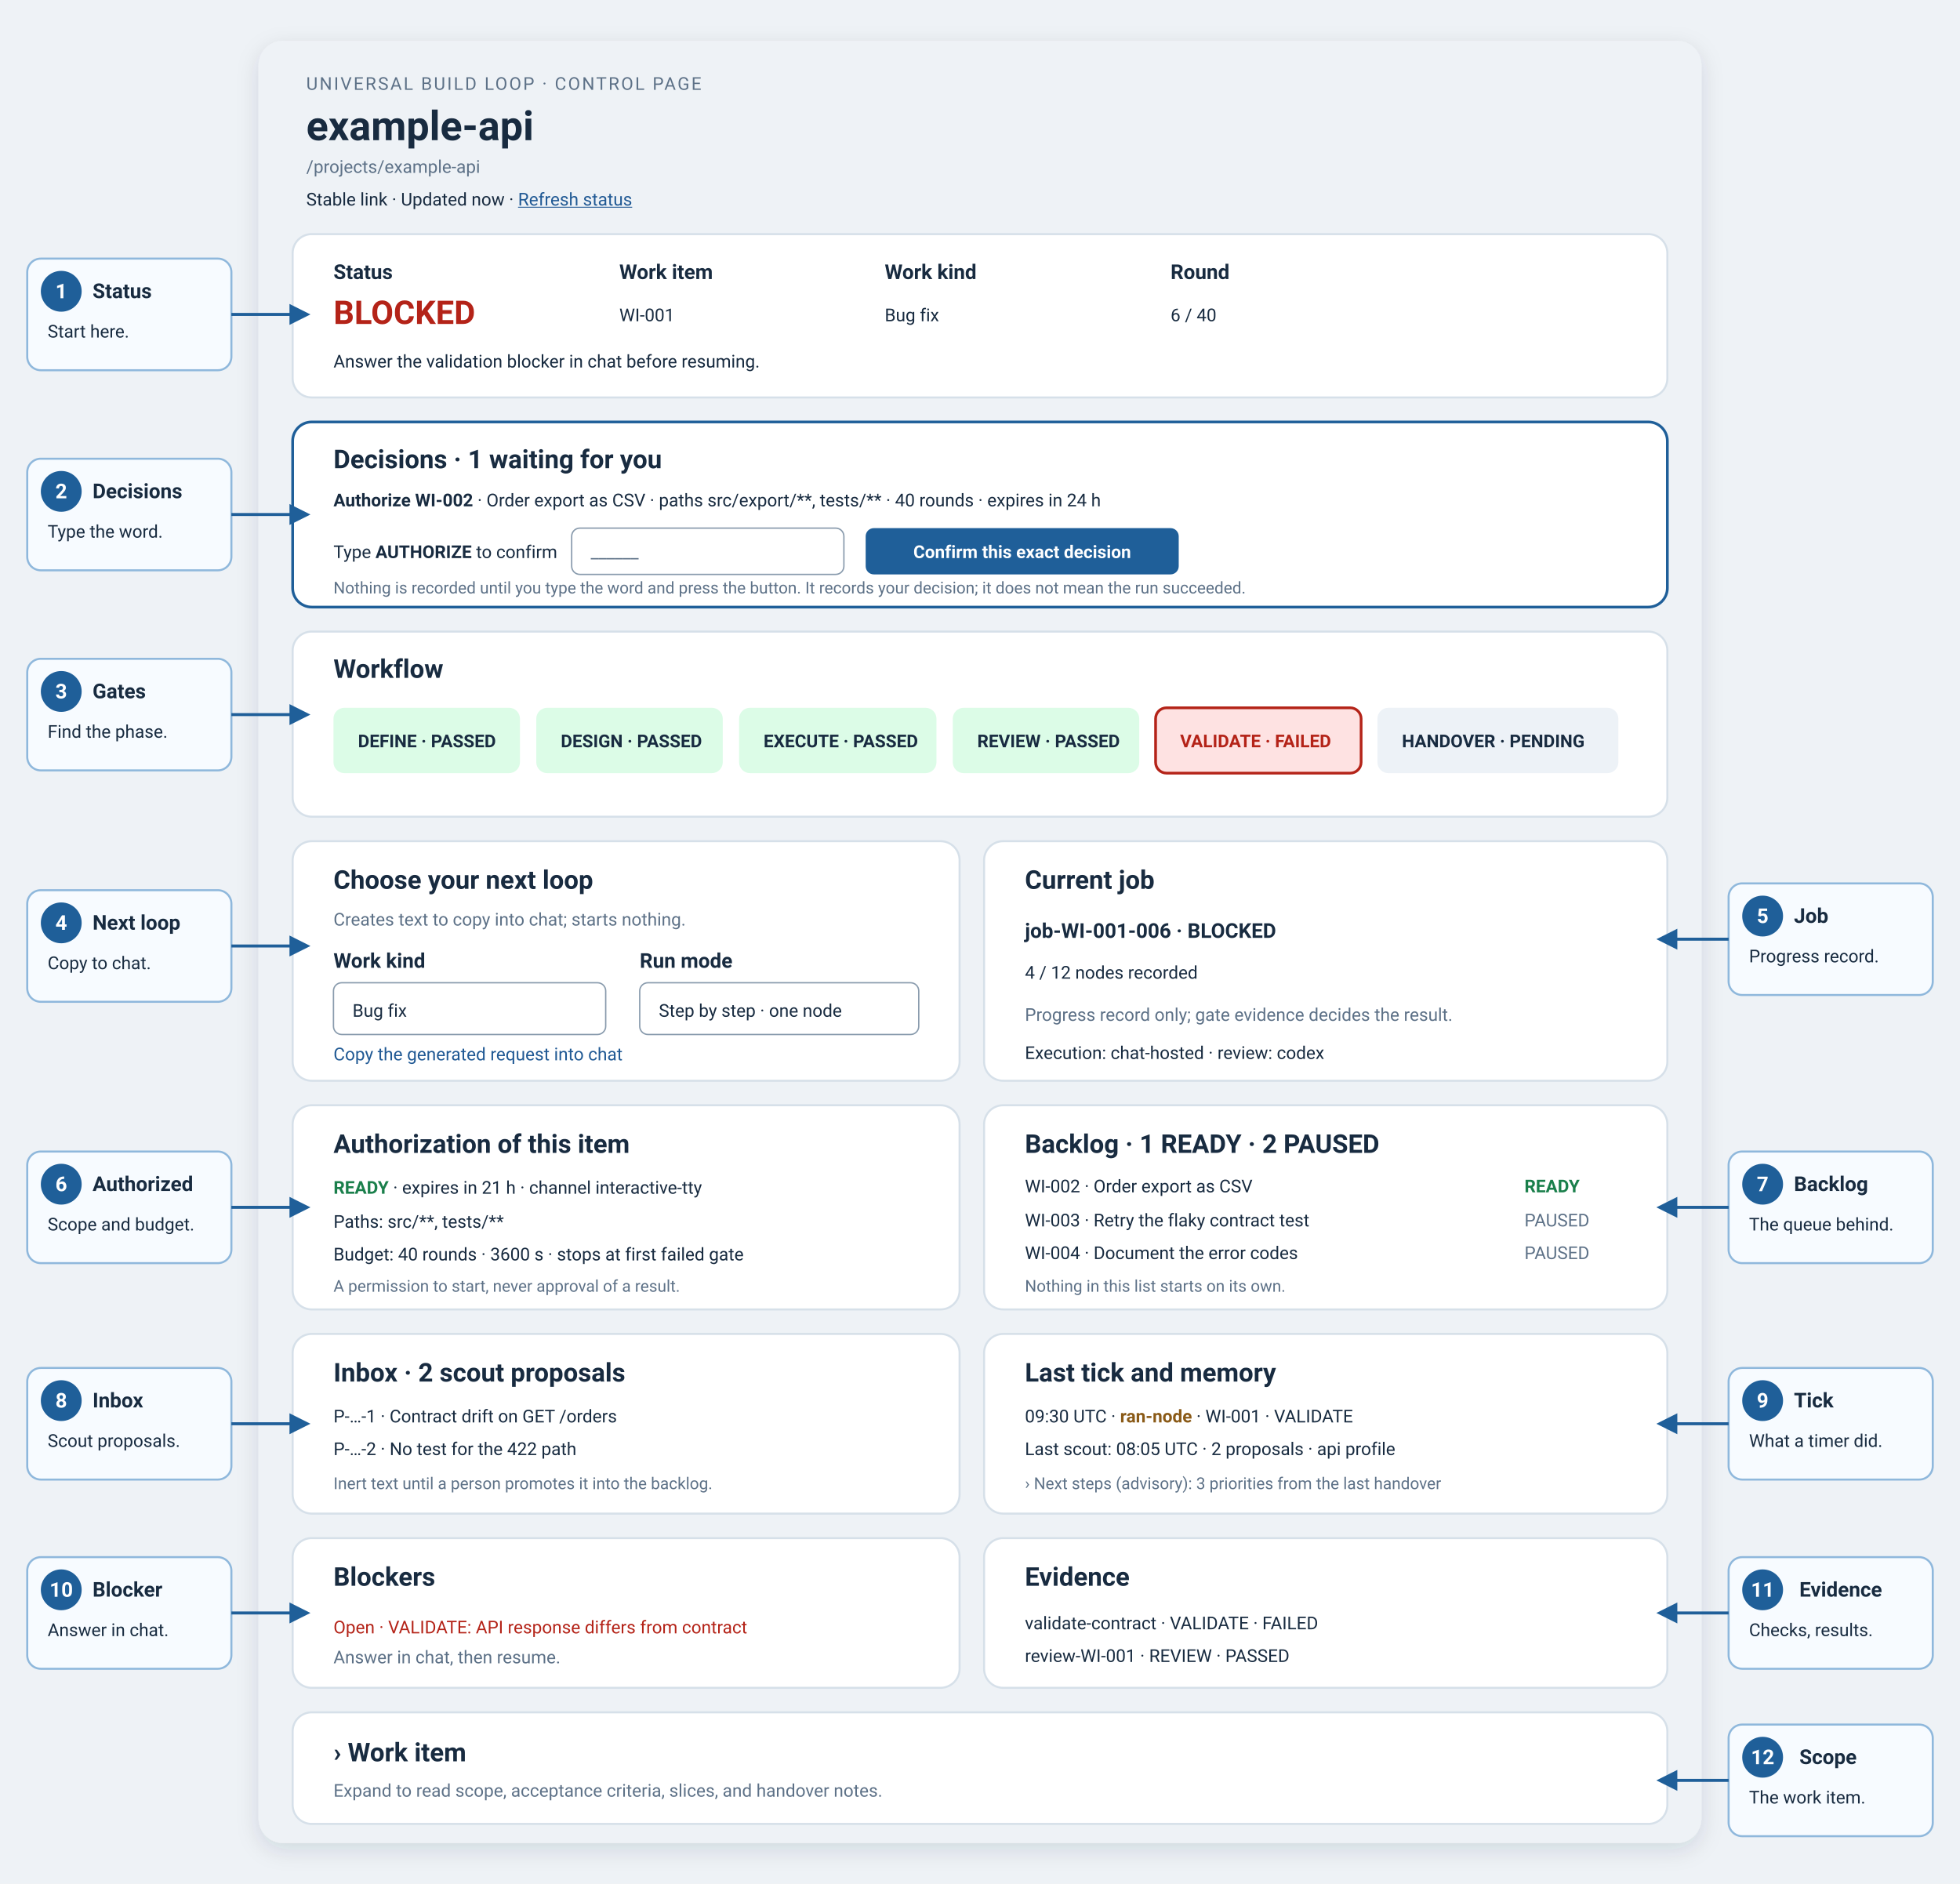
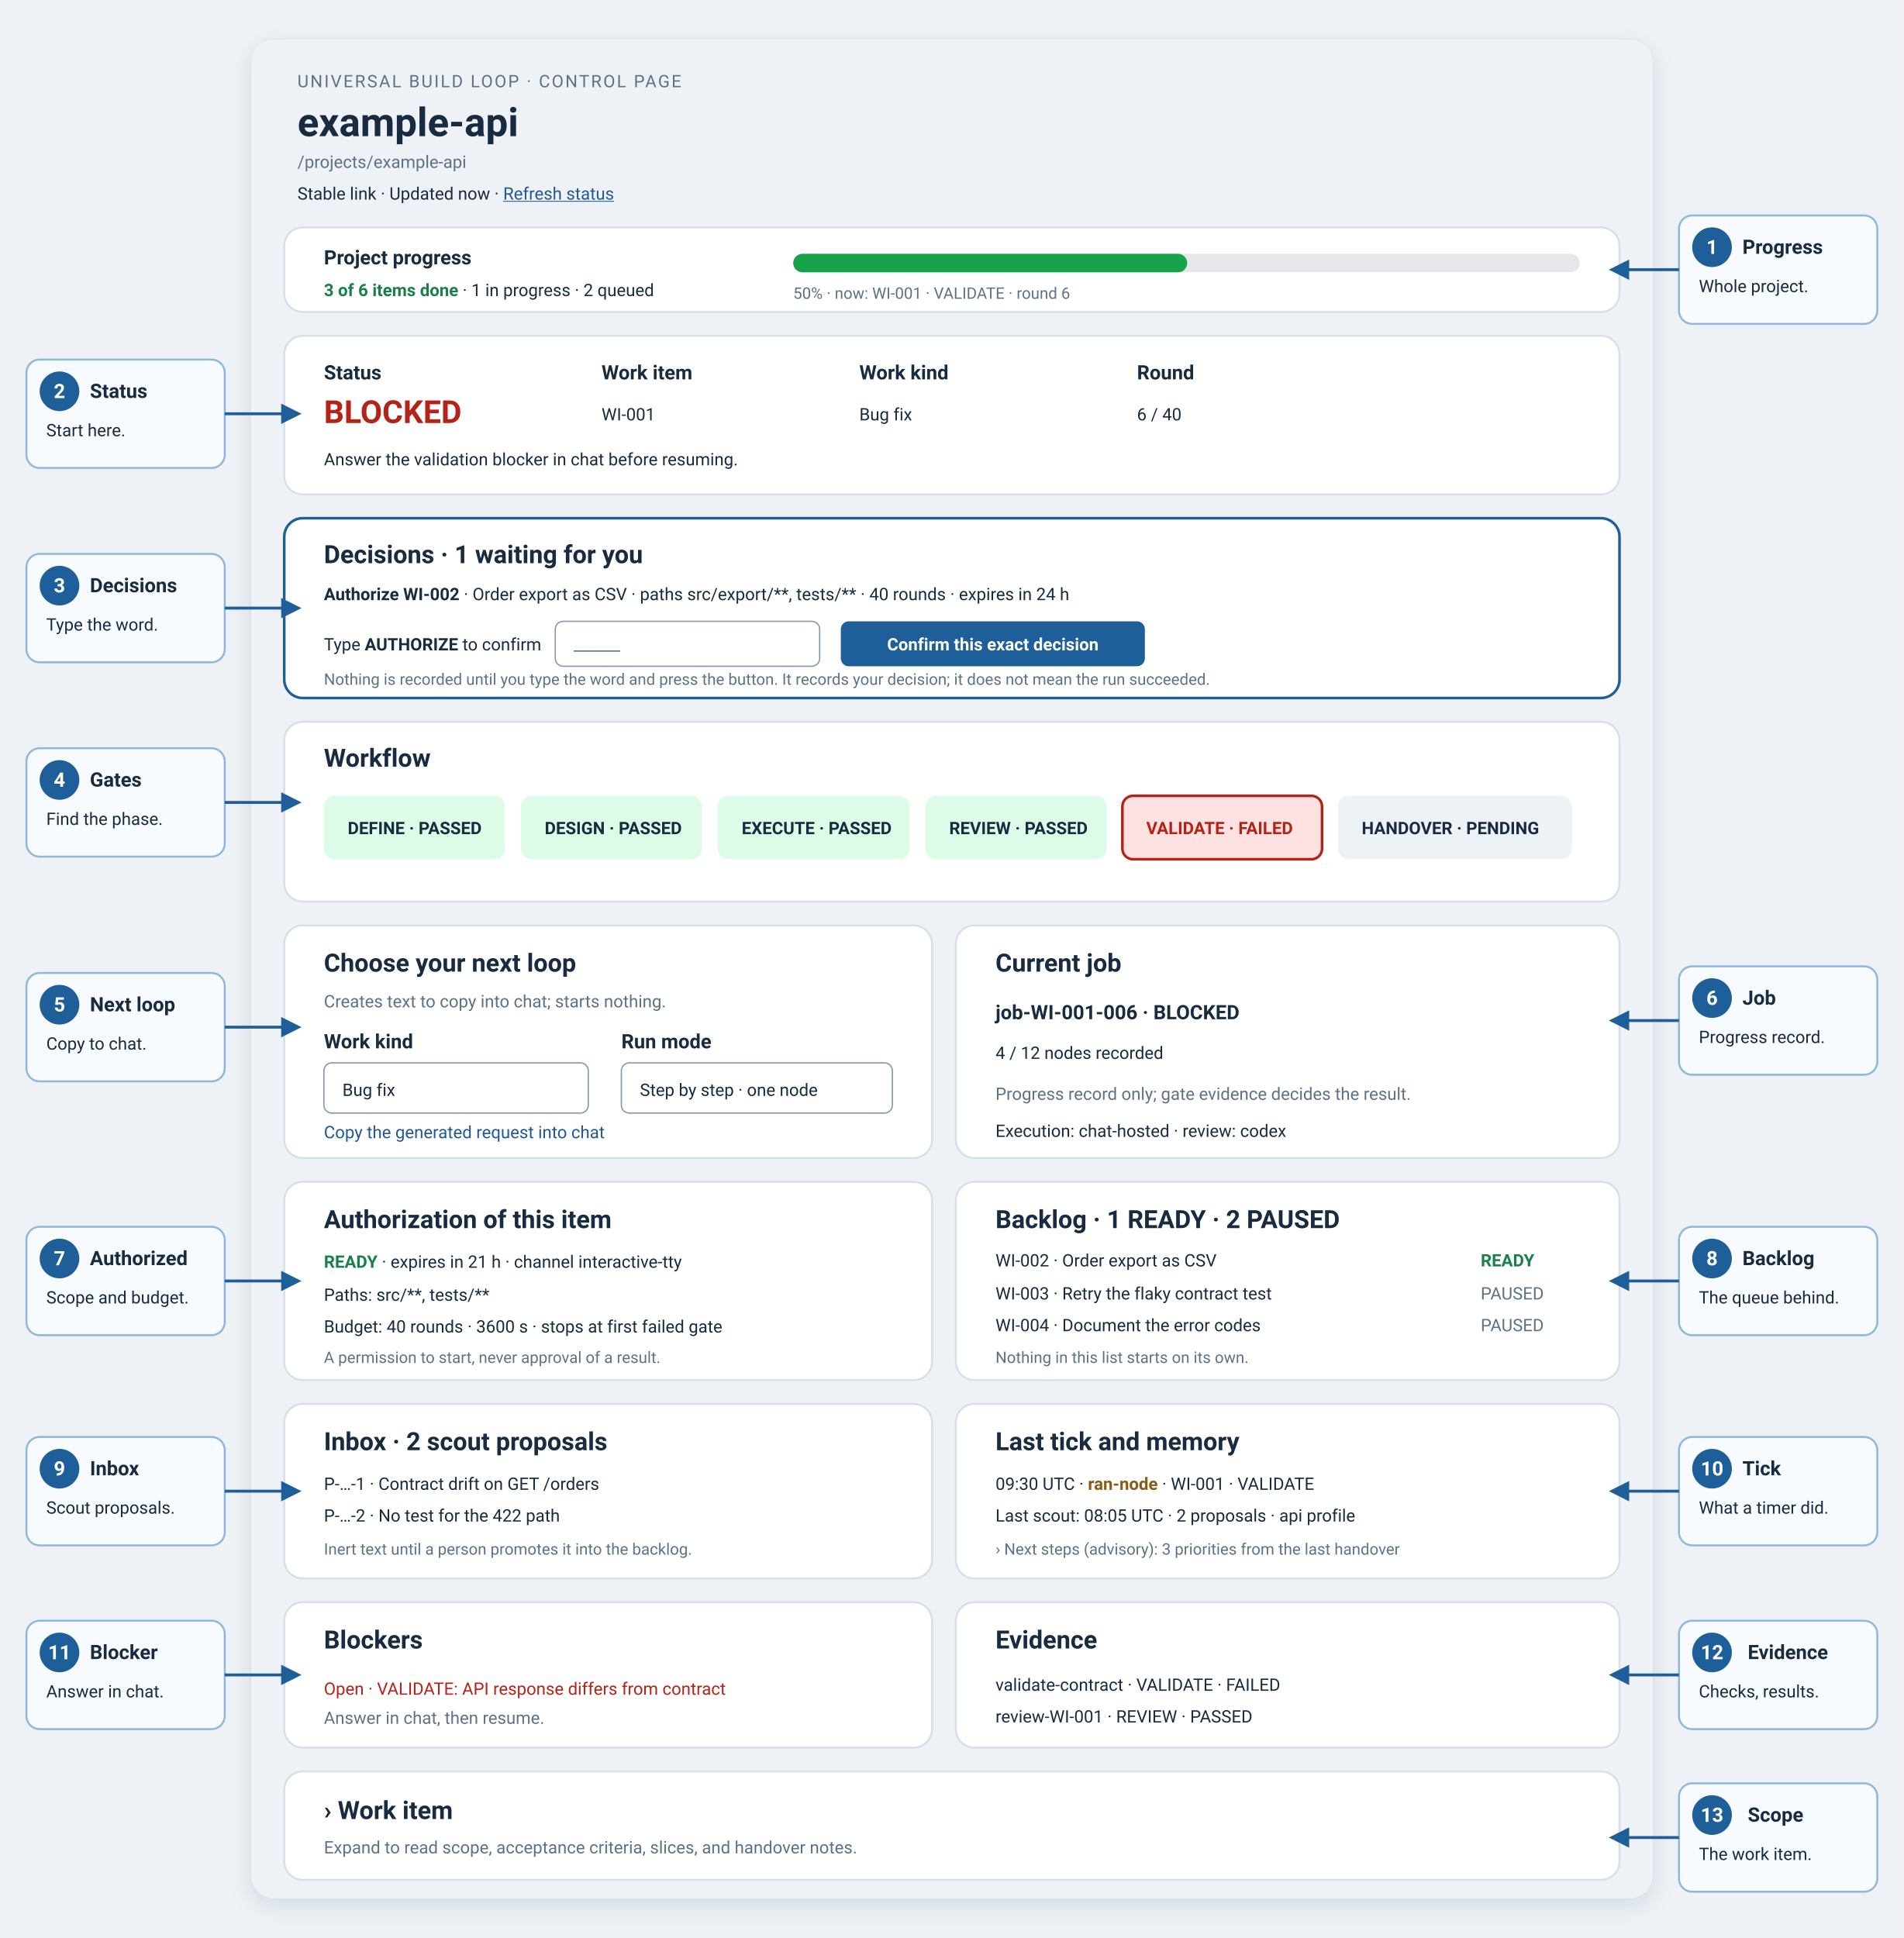
- <svg xmlns="http://www.w3.org/2000/svg" width="1440" height="1384" viewBox="0 0 1440 1384" role="img" aria-labelledby="title desc">
+ <svg xmlns="http://www.w3.org/2000/svg" width="1440" height="1466" viewBox="0 0 1440 1466" role="img" aria-labelledby="title desc">
  <defs>
    <filter id="shadow" x="-10%" y="-10%" width="120%" height="130%">
      <feDropShadow dx="0" dy="5" stdDeviation="8" flood-color="#21364d" flood-opacity="0.13" />
    </filter>
    <marker id="arrow" viewBox="0 0 10 10" refX="8" refY="5" markerWidth="7" markerHeight="7" orient="auto-start-reverse">
      <path d="M 0 0 L 10 5 L 0 10 z" fill="#1f5f99" />
    </marker>
    <style>
      .ui { font-family: -apple-system, BlinkMacSystemFont, "Segoe UI", Roboto, Arial, sans-serif; fill: #182b40; }
      .muted { fill: #5d7187; }
      .label { font-size: 15px; font-weight: 650; }
      .small { font-size: 13px; }
      .tiny { font-size: 12px; }
      .card { fill: #fff; stroke: #d6e0e9; stroke-width: 1.5; }
      .call { fill: #f7fbff; stroke: #8fb8dc; stroke-width: 1.5; }
      .num { fill: #1f5f99; }
      .numtext { fill: #fff; font-size: 15px; font-weight: 700; text-anchor: middle; dominant-baseline: central; }
      .arrow { fill: none; stroke: #1f5f99; stroke-width: 2.2; marker-end: url(#arrow); }
      .ok { fill: #1a7f4b; font-weight: 650; }
      .wait { fill: #8a5a17; font-weight: 650; }
    </style>
  </defs>
-   <rect width="1440" height="1384" fill="#eef2f6" />
-   <rect x="190" y="30" width="1060" height="1324" rx="18" fill="#eef2f6" filter="url(#shadow)" />
+   <rect width="1440" height="1466" fill="#eef2f6" />
+   <rect x="190" y="30" width="1060" height="1406" rx="18" fill="#eef2f6" filter="url(#shadow)" />
  <g class="ui">
    <text x="225" y="66" class="muted small" letter-spacing="1.3">UNIVERSAL BUILD LOOP · CONTROL PAGE</text>
    <text x="225" y="103" font-size="30" font-weight="720">example-api</text>
    <text x="225" y="127" class="muted small">/projects/example-api</text>
    <text x="225" y="151" class="small">Stable link · Updated now · <tspan fill="#205994" text-decoration="underline">Refresh status</tspan>
    </text>
-     <rect class="card" x="215" y="172" width="1010" height="120" rx="14" />
-     <text x="245" y="205" class="label">Status</text>
-     <text x="245" y="238" font-size="24" font-weight="700" fill="#b42318">BLOCKED</text>
-     <text x="455" y="205" class="label">Work item</text>
-     <text x="455" y="236" class="small">WI-001</text>
-     <text x="650" y="205" class="label">Work kind</text>
-     <text x="650" y="236" class="small">Bug fix</text>
-     <text x="860" y="205" class="label">Round</text>
-     <text x="860" y="236" class="small">6 / 40</text>
-     <text x="245" y="270" class="small">Answer the validation blocker in chat before resuming.</text>
-     <rect class="card" x="215" y="310" width="1010" height="136" rx="14" style="stroke:#1f5f99;stroke-width:2" />
-     <text x="245" y="344" font-size="19" font-weight="700">Decisions · 1 waiting for you</text>
-     <text x="245" y="372" class="small">
-       <tspan font-weight="700">Authorize WI-002</tspan> · Order export as CSV · paths src/export/**, tests/** · 40 rounds · expires in 24 h</text>
-     <text x="245" y="410" class="small">Type <tspan font-weight="700">AUTHORIZE</tspan> to confirm</text>
-     <rect x="420" y="388" width="200" height="34" rx="6" fill="#fff" stroke="#899bad" />
-     <text x="434" y="410" class="small muted">______</text>
-     <rect x="636" y="388" width="230" height="34" rx="6" fill="#1f5f99" />
-     <text x="751" y="410" class="small" fill="#fff" font-weight="650" text-anchor="middle">Confirm this exact decision</text>
-     <text x="245" y="436" class="tiny muted">Nothing is recorded until you type the word and press the button. It records your decision; it does not mean the run succeeded.</text>
-     <rect class="card" x="215" y="464" width="1010" height="136" rx="14" />
-     <text x="245" y="498" font-size="19" font-weight="700">Workflow</text>
-     <g class="small" font-weight="650">
-       <rect x="245" y="520" width="137" height="48" rx="8" fill="#dcfce7" />
-       <text x="263" y="549">DEFINE · PASSED</text>
-       <rect x="394" y="520" width="137" height="48" rx="8" fill="#dcfce7" />
-       <text x="412" y="549">DESIGN · PASSED</text>
-       <rect x="543" y="520" width="145" height="48" rx="8" fill="#dcfce7" />
-       <text x="561" y="549">EXECUTE · PASSED</text>
-       <rect x="700" y="520" width="137" height="48" rx="8" fill="#dcfce7" />
-       <text x="718" y="549">REVIEW · PASSED</text>
-       <rect x="849" y="520" width="151" height="48" rx="8" fill="#fee2e2" stroke="#b42318" stroke-width="2" />
-       <text x="867" y="549" fill="#b42318">VALIDATE · FAILED</text>
-       <rect x="1012" y="520" width="177" height="48" rx="8" fill="#edf2f7" />
-       <text x="1030" y="549">HANDOVER · PENDING</text>
+     <rect class="card" x="215" y="172" width="1010" height="64" rx="14" />
+     <text x="245" y="200" class="label">Project progress</text>
+     <text x="245" y="224" class="small">
+       <tspan class="ok">3 of 6 items done</tspan> · 1 in progress · 2 queued</text>
+     <rect x="600" y="192" width="595" height="14" rx="7" fill="#e5e7eb" />
+     <rect x="600" y="192" width="298" height="14" rx="7" fill="#16a34a" />
+     <text x="600" y="226" class="tiny muted">50% · now: WI-001 · VALIDATE · round 6</text>
+     <g transform="translate(0,82)">
+       <rect class="card" x="215" y="172" width="1010" height="120" rx="14" />
+       <text x="245" y="205" class="label">Status</text>
+       <text x="245" y="238" font-size="24" font-weight="700" fill="#b42318">BLOCKED</text>
+       <text x="455" y="205" class="label">Work item</text>
+       <text x="455" y="236" class="small">WI-001</text>
+       <text x="650" y="205" class="label">Work kind</text>
+       <text x="650" y="236" class="small">Bug fix</text>
+       <text x="860" y="205" class="label">Round</text>
+       <text x="860" y="236" class="small">6 / 40</text>
+       <text x="245" y="270" class="small">Answer the validation blocker in chat before resuming.</text>
+       <rect class="card" x="215" y="310" width="1010" height="136" rx="14" style="stroke:#1f5f99;stroke-width:2" />
+       <text x="245" y="344" font-size="19" font-weight="700">Decisions · 1 waiting for you</text>
+       <text x="245" y="372" class="small">
+         <tspan font-weight="700">Authorize WI-002</tspan> · Order export as CSV · paths src/export/**, tests/** · 40 rounds · expires in 24 h</text>
+       <text x="245" y="410" class="small">Type <tspan font-weight="700">AUTHORIZE</tspan> to confirm</text>
+       <rect x="420" y="388" width="200" height="34" rx="6" fill="#fff" stroke="#899bad" />
+       <text x="434" y="410" class="small muted">______</text>
+       <rect x="636" y="388" width="230" height="34" rx="6" fill="#1f5f99" />
+       <text x="751" y="410" class="small" fill="#fff" font-weight="650" text-anchor="middle">Confirm this exact decision</text>
+       <text x="245" y="436" class="tiny muted">Nothing is recorded until you type the word and press the button. It records your decision; it does not mean the run succeeded.</text>
+       <rect class="card" x="215" y="464" width="1010" height="136" rx="14" />
+       <text x="245" y="498" font-size="19" font-weight="700">Workflow</text>
+       <g class="small" font-weight="650">
+         <rect x="245" y="520" width="137" height="48" rx="8" fill="#dcfce7" />
+         <text x="263" y="549">DEFINE · PASSED</text>
+         <rect x="394" y="520" width="137" height="48" rx="8" fill="#dcfce7" />
+         <text x="412" y="549">DESIGN · PASSED</text>
+         <rect x="543" y="520" width="145" height="48" rx="8" fill="#dcfce7" />
+         <text x="561" y="549">EXECUTE · PASSED</text>
+         <rect x="700" y="520" width="137" height="48" rx="8" fill="#dcfce7" />
+         <text x="718" y="549">REVIEW · PASSED</text>
+         <rect x="849" y="520" width="151" height="48" rx="8" fill="#fee2e2" stroke="#b42318" stroke-width="2" />
+         <text x="867" y="549" fill="#b42318">VALIDATE · FAILED</text>
+         <rect x="1012" y="520" width="177" height="48" rx="8" fill="#edf2f7" />
+         <text x="1030" y="549">HANDOVER · PENDING</text>
+       </g>
+       <rect class="card" x="215" y="618" width="490" height="176" rx="14" />
+       <text x="245" y="653" font-size="19" font-weight="700">Choose your next loop</text>
+       <text x="245" y="680" class="small muted">Creates text to copy into chat; starts nothing.</text>
+       <text x="245" y="711" class="label">Work kind</text>
+       <rect x="245" y="722" width="200" height="38" rx="6" fill="#fff" stroke="#899bad" />
+       <text x="259" y="747" class="small">Bug fix</text>
+       <text x="470" y="711" class="label">Run mode</text>
+       <rect x="470" y="722" width="205" height="38" rx="6" fill="#fff" stroke="#899bad" />
+       <text x="484" y="747" class="small">Step by step · one node</text>
+       <text x="245" y="779" class="small" fill="#205994">Copy the generated request into chat</text>
+       <rect class="card" x="723" y="618" width="502" height="176" rx="14" />
+       <text x="753" y="653" font-size="19" font-weight="700">Current job</text>
+       <text x="753" y="689" class="label">job-WI-001-006 · BLOCKED</text>
+       <text x="753" y="719" class="small">4 / 12 nodes recorded</text>
+       <text x="753" y="750" class="small muted">Progress record only; gate evidence decides the result.</text>
+       <text x="753" y="778" class="small">Execution: chat-hosted · review: codex</text>
+       <rect class="card" x="215" y="812" width="490" height="150" rx="14" />
+       <text x="245" y="847" font-size="19" font-weight="700">Authorization of this item</text>
+       <text x="245" y="877" class="small">
+         <tspan class="ok">READY</tspan> · expires in 21 h · channel interactive-tty</text>
+       <text x="245" y="902" class="small">Paths: src/**, tests/**</text>
+       <text x="245" y="926" class="small">Budget: 40 rounds · 3600 s · stops at first failed gate</text>
+       <text x="245" y="949" class="tiny muted">A permission to start, never approval of a result.</text>
+       <rect class="card" x="723" y="812" width="502" height="150" rx="14" />
+       <text x="753" y="847" font-size="19" font-weight="700">Backlog · 1 READY · 2 PAUSED</text>
+       <text x="753" y="876" class="small">WI-002 · Order export as CSV</text>
+       <text x="1120" y="876" class="small ok">READY</text>
+       <text x="753" y="901" class="small">WI-003 · Retry the flaky contract test</text>
+       <text x="1120" y="901" class="small muted">PAUSED</text>
+       <text x="753" y="925" class="small">WI-004 · Document the error codes</text>
+       <text x="1120" y="925" class="small muted">PAUSED</text>
+       <text x="753" y="949" class="tiny muted">Nothing in this list starts on its own.</text>
+       <rect class="card" x="215" y="980" width="490" height="132" rx="14" />
+       <text x="245" y="1015" font-size="19" font-weight="700">Inbox · 2 scout proposals</text>
+       <text x="245" y="1045" class="small">P-…-1 · Contract drift on GET /orders</text>
+       <text x="245" y="1069" class="small">P-…-2 · No test for the 422 path</text>
+       <text x="245" y="1094" class="tiny muted">Inert text until a person promotes it into the backlog.</text>
+       <rect class="card" x="723" y="980" width="502" height="132" rx="14" />
+       <text x="753" y="1015" font-size="19" font-weight="700">Last tick and memory</text>
+       <text x="753" y="1045" class="small">09:30 UTC · <tspan class="wait">ran-node</tspan> · WI-001 · VALIDATE</text>
+       <text x="753" y="1069" class="small">Last scout: 08:05 UTC · 2 proposals · api profile</text>
+       <text x="753" y="1094" class="tiny muted">› Next steps (advisory): 3 priorities from the last handover</text>
+       <rect class="card" x="215" y="1130" width="490" height="110" rx="14" />
+       <text x="245" y="1165" font-size="19" font-weight="700">Blockers</text>
+       <text x="245" y="1200" class="small" fill="#b42318">Open · VALIDATE: API response differs from contract</text>
+       <text x="245" y="1222" class="small muted">Answer in chat, then resume.</text>
+       <rect class="card" x="723" y="1130" width="502" height="110" rx="14" />
+       <text x="753" y="1165" font-size="19" font-weight="700">Evidence</text>
+       <text x="753" y="1197" class="small">validate-contract · VALIDATE · FAILED</text>
+       <text x="753" y="1221" class="small">review-WI-001 · REVIEW · PASSED</text>
+       <rect class="card" x="215" y="1258" width="1010" height="82" rx="14" />
+       <text x="245" y="1294" font-size="19" font-weight="700">› Work item</text>
+       <text x="245" y="1320" class="small muted">Expand to read scope, acceptance criteria, slices, and handover notes.</text>
    </g>
-     <rect class="card" x="215" y="618" width="490" height="176" rx="14" />
-     <text x="245" y="653" font-size="19" font-weight="700">Choose your next loop</text>
-     <text x="245" y="680" class="small muted">Creates text to copy into chat; starts nothing.</text>
-     <text x="245" y="711" class="label">Work kind</text>
-     <rect x="245" y="722" width="200" height="38" rx="6" fill="#fff" stroke="#899bad" />
-     <text x="259" y="747" class="small">Bug fix</text>
-     <text x="470" y="711" class="label">Run mode</text>
-     <rect x="470" y="722" width="205" height="38" rx="6" fill="#fff" stroke="#899bad" />
-     <text x="484" y="747" class="small">Step by step · one node</text>
-     <text x="245" y="779" class="small" fill="#205994">Copy the generated request into chat</text>
-     <rect class="card" x="723" y="618" width="502" height="176" rx="14" />
-     <text x="753" y="653" font-size="19" font-weight="700">Current job</text>
-     <text x="753" y="689" class="label">job-WI-001-006 · BLOCKED</text>
-     <text x="753" y="719" class="small">4 / 12 nodes recorded</text>
-     <text x="753" y="750" class="small muted">Progress record only; gate evidence decides the result.</text>
-     <text x="753" y="778" class="small">Execution: chat-hosted · review: codex</text>
-     <rect class="card" x="215" y="812" width="490" height="150" rx="14" />
-     <text x="245" y="847" font-size="19" font-weight="700">Authorization of this item</text>
-     <text x="245" y="877" class="small">
-       <tspan class="ok">READY</tspan> · expires in 21 h · channel interactive-tty</text>
-     <text x="245" y="902" class="small">Paths: src/**, tests/**</text>
-     <text x="245" y="926" class="small">Budget: 40 rounds · 3600 s · stops at first failed gate</text>
-     <text x="245" y="949" class="tiny muted">A permission to start, never approval of a result.</text>
-     <rect class="card" x="723" y="812" width="502" height="150" rx="14" />
-     <text x="753" y="847" font-size="19" font-weight="700">Backlog · 1 READY · 2 PAUSED</text>
-     <text x="753" y="876" class="small">WI-002 · Order export as CSV</text>
-     <text x="1120" y="876" class="small ok">READY</text>
-     <text x="753" y="901" class="small">WI-003 · Retry the flaky contract test</text>
-     <text x="1120" y="901" class="small muted">PAUSED</text>
-     <text x="753" y="925" class="small">WI-004 · Document the error codes</text>
-     <text x="1120" y="925" class="small muted">PAUSED</text>
-     <text x="753" y="949" class="tiny muted">Nothing in this list starts on its own.</text>
-     <rect class="card" x="215" y="980" width="490" height="132" rx="14" />
-     <text x="245" y="1015" font-size="19" font-weight="700">Inbox · 2 scout proposals</text>
-     <text x="245" y="1045" class="small">P-…-1 · Contract drift on GET /orders</text>
-     <text x="245" y="1069" class="small">P-…-2 · No test for the 422 path</text>
-     <text x="245" y="1094" class="tiny muted">Inert text until a person promotes it into the backlog.</text>
-     <rect class="card" x="723" y="980" width="502" height="132" rx="14" />
-     <text x="753" y="1015" font-size="19" font-weight="700">Last tick and memory</text>
-     <text x="753" y="1045" class="small">09:30 UTC · <tspan class="wait">ran-node</tspan> · WI-001 · VALIDATE</text>
-     <text x="753" y="1069" class="small">Last scout: 08:05 UTC · 2 proposals · api profile</text>
-     <text x="753" y="1094" class="tiny muted">› Next steps (advisory): 3 priorities from the last handover</text>
-     <rect class="card" x="215" y="1130" width="490" height="110" rx="14" />
-     <text x="245" y="1165" font-size="19" font-weight="700">Blockers</text>
-     <text x="245" y="1200" class="small" fill="#b42318">Open · VALIDATE: API response differs from contract</text>
-     <text x="245" y="1222" class="small muted">Answer in chat, then resume.</text>
-     <rect class="card" x="723" y="1130" width="502" height="110" rx="14" />
-     <text x="753" y="1165" font-size="19" font-weight="700">Evidence</text>
-     <text x="753" y="1197" class="small">validate-contract · VALIDATE · FAILED</text>
-     <text x="753" y="1221" class="small">review-WI-001 · REVIEW · PASSED</text>
-     <rect class="card" x="215" y="1258" width="1010" height="82" rx="14" />
-     <text x="245" y="1294" font-size="19" font-weight="700">› Work item</text>
-     <text x="245" y="1320" class="small muted">Expand to read scope, acceptance criteria, slices, and handover notes.</text>
  </g>
  <g class="ui">
-     <rect class="call" x="20" y="190" width="150" height="82" rx="10" />
-     <circle class="num" cx="45" cy="214" r="15" />
-     <text class="numtext" x="45" y="214">1</text>
-     <text x="68" y="219" class="label">Status</text>
-     <text x="35" y="248" class="small">Start here.</text>
-     <path class="arrow" d="M170 231 L225 231" />
-     <rect class="call" x="20" y="337" width="150" height="82" rx="10" />
-     <circle class="num" cx="45" cy="361" r="15" />
-     <text class="numtext" x="45" y="361">2</text>
-     <text x="68" y="366" class="label">Decisions</text>
-     <text x="35" y="395" class="small">Type the word.</text>
-     <path class="arrow" d="M170 378 L225 378" />
-     <rect class="call" x="20" y="484" width="150" height="82" rx="10" />
-     <circle class="num" cx="45" cy="508" r="15" />
-     <text class="numtext" x="45" y="508">3</text>
-     <text x="68" y="513" class="label">Gates</text>
-     <text x="35" y="542" class="small">Find the phase.</text>
-     <path class="arrow" d="M170 525 L225 525" />
-     <rect class="call" x="20" y="654" width="150" height="82" rx="10" />
-     <circle class="num" cx="45" cy="678" r="15" />
-     <text class="numtext" x="45" y="678">4</text>
-     <text x="68" y="683" class="label">Next loop</text>
-     <text x="35" y="712" class="small">Copy to chat.</text>
-     <path class="arrow" d="M170 695 L225 695" />
-     <rect class="call" x="1270" y="649" width="150" height="82" rx="10" />
-     <circle class="num" cx="1295" cy="673" r="15" />
-     <text class="numtext" x="1295" y="673">5</text>
-     <text x="1318" y="678" class="label">Job</text>
-     <text x="1285" y="707" class="small">Progress record.</text>
-     <path class="arrow" d="M1270 690 L1220 690" />
-     <rect class="call" x="20" y="846" width="150" height="82" rx="10" />
-     <circle class="num" cx="45" cy="870" r="15" />
-     <text class="numtext" x="45" y="870">6</text>
-     <text x="68" y="875" class="label">Authorized</text>
-     <text x="35" y="904" class="small">Scope and budget.</text>
-     <path class="arrow" d="M170 887 L225 887" />
-     <rect class="call" x="1270" y="846" width="150" height="82" rx="10" />
-     <circle class="num" cx="1295" cy="870" r="15" />
-     <text class="numtext" x="1295" y="870">7</text>
-     <text x="1318" y="875" class="label">Backlog</text>
-     <text x="1285" y="904" class="small">The queue behind.</text>
-     <path class="arrow" d="M1270 887 L1220 887" />
-     <rect class="call" x="20" y="1005" width="150" height="82" rx="10" />
-     <circle class="num" cx="45" cy="1029" r="15" />
-     <text class="numtext" x="45" y="1029">8</text>
-     <text x="68" y="1034" class="label">Inbox</text>
-     <text x="35" y="1063" class="small">Scout proposals.</text>
-     <path class="arrow" d="M170 1046 L225 1046" />
-     <rect class="call" x="1270" y="1005" width="150" height="82" rx="10" />
-     <circle class="num" cx="1295" cy="1029" r="15" />
-     <text class="numtext" x="1295" y="1029">9</text>
-     <text x="1318" y="1034" class="label">Tick</text>
-     <text x="1285" y="1063" class="small">What a timer did.</text>
-     <path class="arrow" d="M1270 1046 L1220 1046" />
-     <rect class="call" x="20" y="1144" width="150" height="82" rx="10" />
-     <circle class="num" cx="45" cy="1168" r="15" />
-     <text class="numtext" x="45" y="1168">10</text>
-     <text x="68" y="1173" class="label">Blocker</text>
-     <text x="35" y="1202" class="small">Answer in chat.</text>
-     <path class="arrow" d="M170 1185 L225 1185" />
-     <rect class="call" x="1270" y="1144" width="150" height="82" rx="10" />
-     <circle class="num" cx="1295" cy="1168" r="15" />
-     <text class="numtext" x="1295" y="1168">11</text>
-     <text x="1322" y="1173" class="label">Evidence</text>
-     <text x="1285" y="1202" class="small">Checks, results.</text>
-     <path class="arrow" d="M1270 1185 L1220 1185" />
-     <rect class="call" x="1270" y="1267" width="150" height="82" rx="10" />
-     <circle class="num" cx="1295" cy="1291" r="15" />
-     <text class="numtext" x="1295" y="1291">12</text>
-     <text x="1322" y="1296" class="label">Scope</text>
-     <text x="1285" y="1325" class="small">The work item.</text>
-     <path class="arrow" d="M1270 1308 L1220 1308" />
+     <g transform="translate(0,82)">
+       <rect class="call" x="20" y="190" width="150" height="82" rx="10" />
+       <circle class="num" cx="45" cy="214" r="15" />
+       <text class="numtext" x="45" y="214">2</text>
+       <text x="68" y="219" class="label">Status</text>
+       <text x="35" y="248" class="small">Start here.</text>
+       <path class="arrow" d="M170 231 L225 231" />
+       <rect class="call" x="20" y="337" width="150" height="82" rx="10" />
+       <circle class="num" cx="45" cy="361" r="15" />
+       <text class="numtext" x="45" y="361">3</text>
+       <text x="68" y="366" class="label">Decisions</text>
+       <text x="35" y="395" class="small">Type the word.</text>
+       <path class="arrow" d="M170 378 L225 378" />
+       <rect class="call" x="20" y="484" width="150" height="82" rx="10" />
+       <circle class="num" cx="45" cy="508" r="15" />
+       <text class="numtext" x="45" y="508">4</text>
+       <text x="68" y="513" class="label">Gates</text>
+       <text x="35" y="542" class="small">Find the phase.</text>
+       <path class="arrow" d="M170 525 L225 525" />
+       <rect class="call" x="20" y="654" width="150" height="82" rx="10" />
+       <circle class="num" cx="45" cy="678" r="15" />
+       <text class="numtext" x="45" y="678">5</text>
+       <text x="68" y="683" class="label">Next loop</text>
+       <text x="35" y="712" class="small">Copy to chat.</text>
+       <path class="arrow" d="M170 695 L225 695" />
+       <rect class="call" x="1270" y="649" width="150" height="82" rx="10" />
+       <circle class="num" cx="1295" cy="673" r="15" />
+       <text class="numtext" x="1295" y="673">6</text>
+       <text x="1318" y="678" class="label">Job</text>
+       <text x="1285" y="707" class="small">Progress record.</text>
+       <path class="arrow" d="M1270 690 L1220 690" />
+       <rect class="call" x="20" y="846" width="150" height="82" rx="10" />
+       <circle class="num" cx="45" cy="870" r="15" />
+       <text class="numtext" x="45" y="870">7</text>
+       <text x="68" y="875" class="label">Authorized</text>
+       <text x="35" y="904" class="small">Scope and budget.</text>
+       <path class="arrow" d="M170 887 L225 887" />
+       <rect class="call" x="1270" y="846" width="150" height="82" rx="10" />
+       <circle class="num" cx="1295" cy="870" r="15" />
+       <text class="numtext" x="1295" y="870">8</text>
+       <text x="1318" y="875" class="label">Backlog</text>
+       <text x="1285" y="904" class="small">The queue behind.</text>
+       <path class="arrow" d="M1270 887 L1220 887" />
+       <rect class="call" x="20" y="1005" width="150" height="82" rx="10" />
+       <circle class="num" cx="45" cy="1029" r="15" />
+       <text class="numtext" x="45" y="1029">9</text>
+       <text x="68" y="1034" class="label">Inbox</text>
+       <text x="35" y="1063" class="small">Scout proposals.</text>
+       <path class="arrow" d="M170 1046 L225 1046" />
+       <rect class="call" x="1270" y="1005" width="150" height="82" rx="10" />
+       <circle class="num" cx="1295" cy="1029" r="15" />
+       <text class="numtext" x="1295" y="1029">10</text>
+       <text x="1318" y="1034" class="label">Tick</text>
+       <text x="1285" y="1063" class="small">What a timer did.</text>
+       <path class="arrow" d="M1270 1046 L1220 1046" />
+       <rect class="call" x="20" y="1144" width="150" height="82" rx="10" />
+       <circle class="num" cx="45" cy="1168" r="15" />
+       <text class="numtext" x="45" y="1168">11</text>
+       <text x="68" y="1173" class="label">Blocker</text>
+       <text x="35" y="1202" class="small">Answer in chat.</text>
+       <path class="arrow" d="M170 1185 L225 1185" />
+       <rect class="call" x="1270" y="1144" width="150" height="82" rx="10" />
+       <circle class="num" cx="1295" cy="1168" r="15" />
+       <text class="numtext" x="1295" y="1168">12</text>
+       <text x="1322" y="1173" class="label">Evidence</text>
+       <text x="1285" y="1202" class="small">Checks, results.</text>
+       <path class="arrow" d="M1270 1185 L1220 1185" />
+       <rect class="call" x="1270" y="1267" width="150" height="82" rx="10" />
+       <circle class="num" cx="1295" cy="1291" r="15" />
+       <text class="numtext" x="1295" y="1291">13</text>
+       <text x="1322" y="1296" class="label">Scope</text>
+       <text x="1285" y="1325" class="small">The work item.</text>
+       <path class="arrow" d="M1270 1308 L1220 1308" />
+     </g>
+     <rect class="call" x="1270" y="163" width="150" height="82" rx="10" />
+     <circle class="num" cx="1295" cy="187" r="15" />
+     <text class="numtext" x="1295" y="187">1</text>
+     <text x="1318" y="192" class="label">Progress</text>
+     <text x="1285" y="221" class="small">Whole project.</text>
+     <path class="arrow" d="M1270 204 L1220 204" />
  </g>
</svg>
